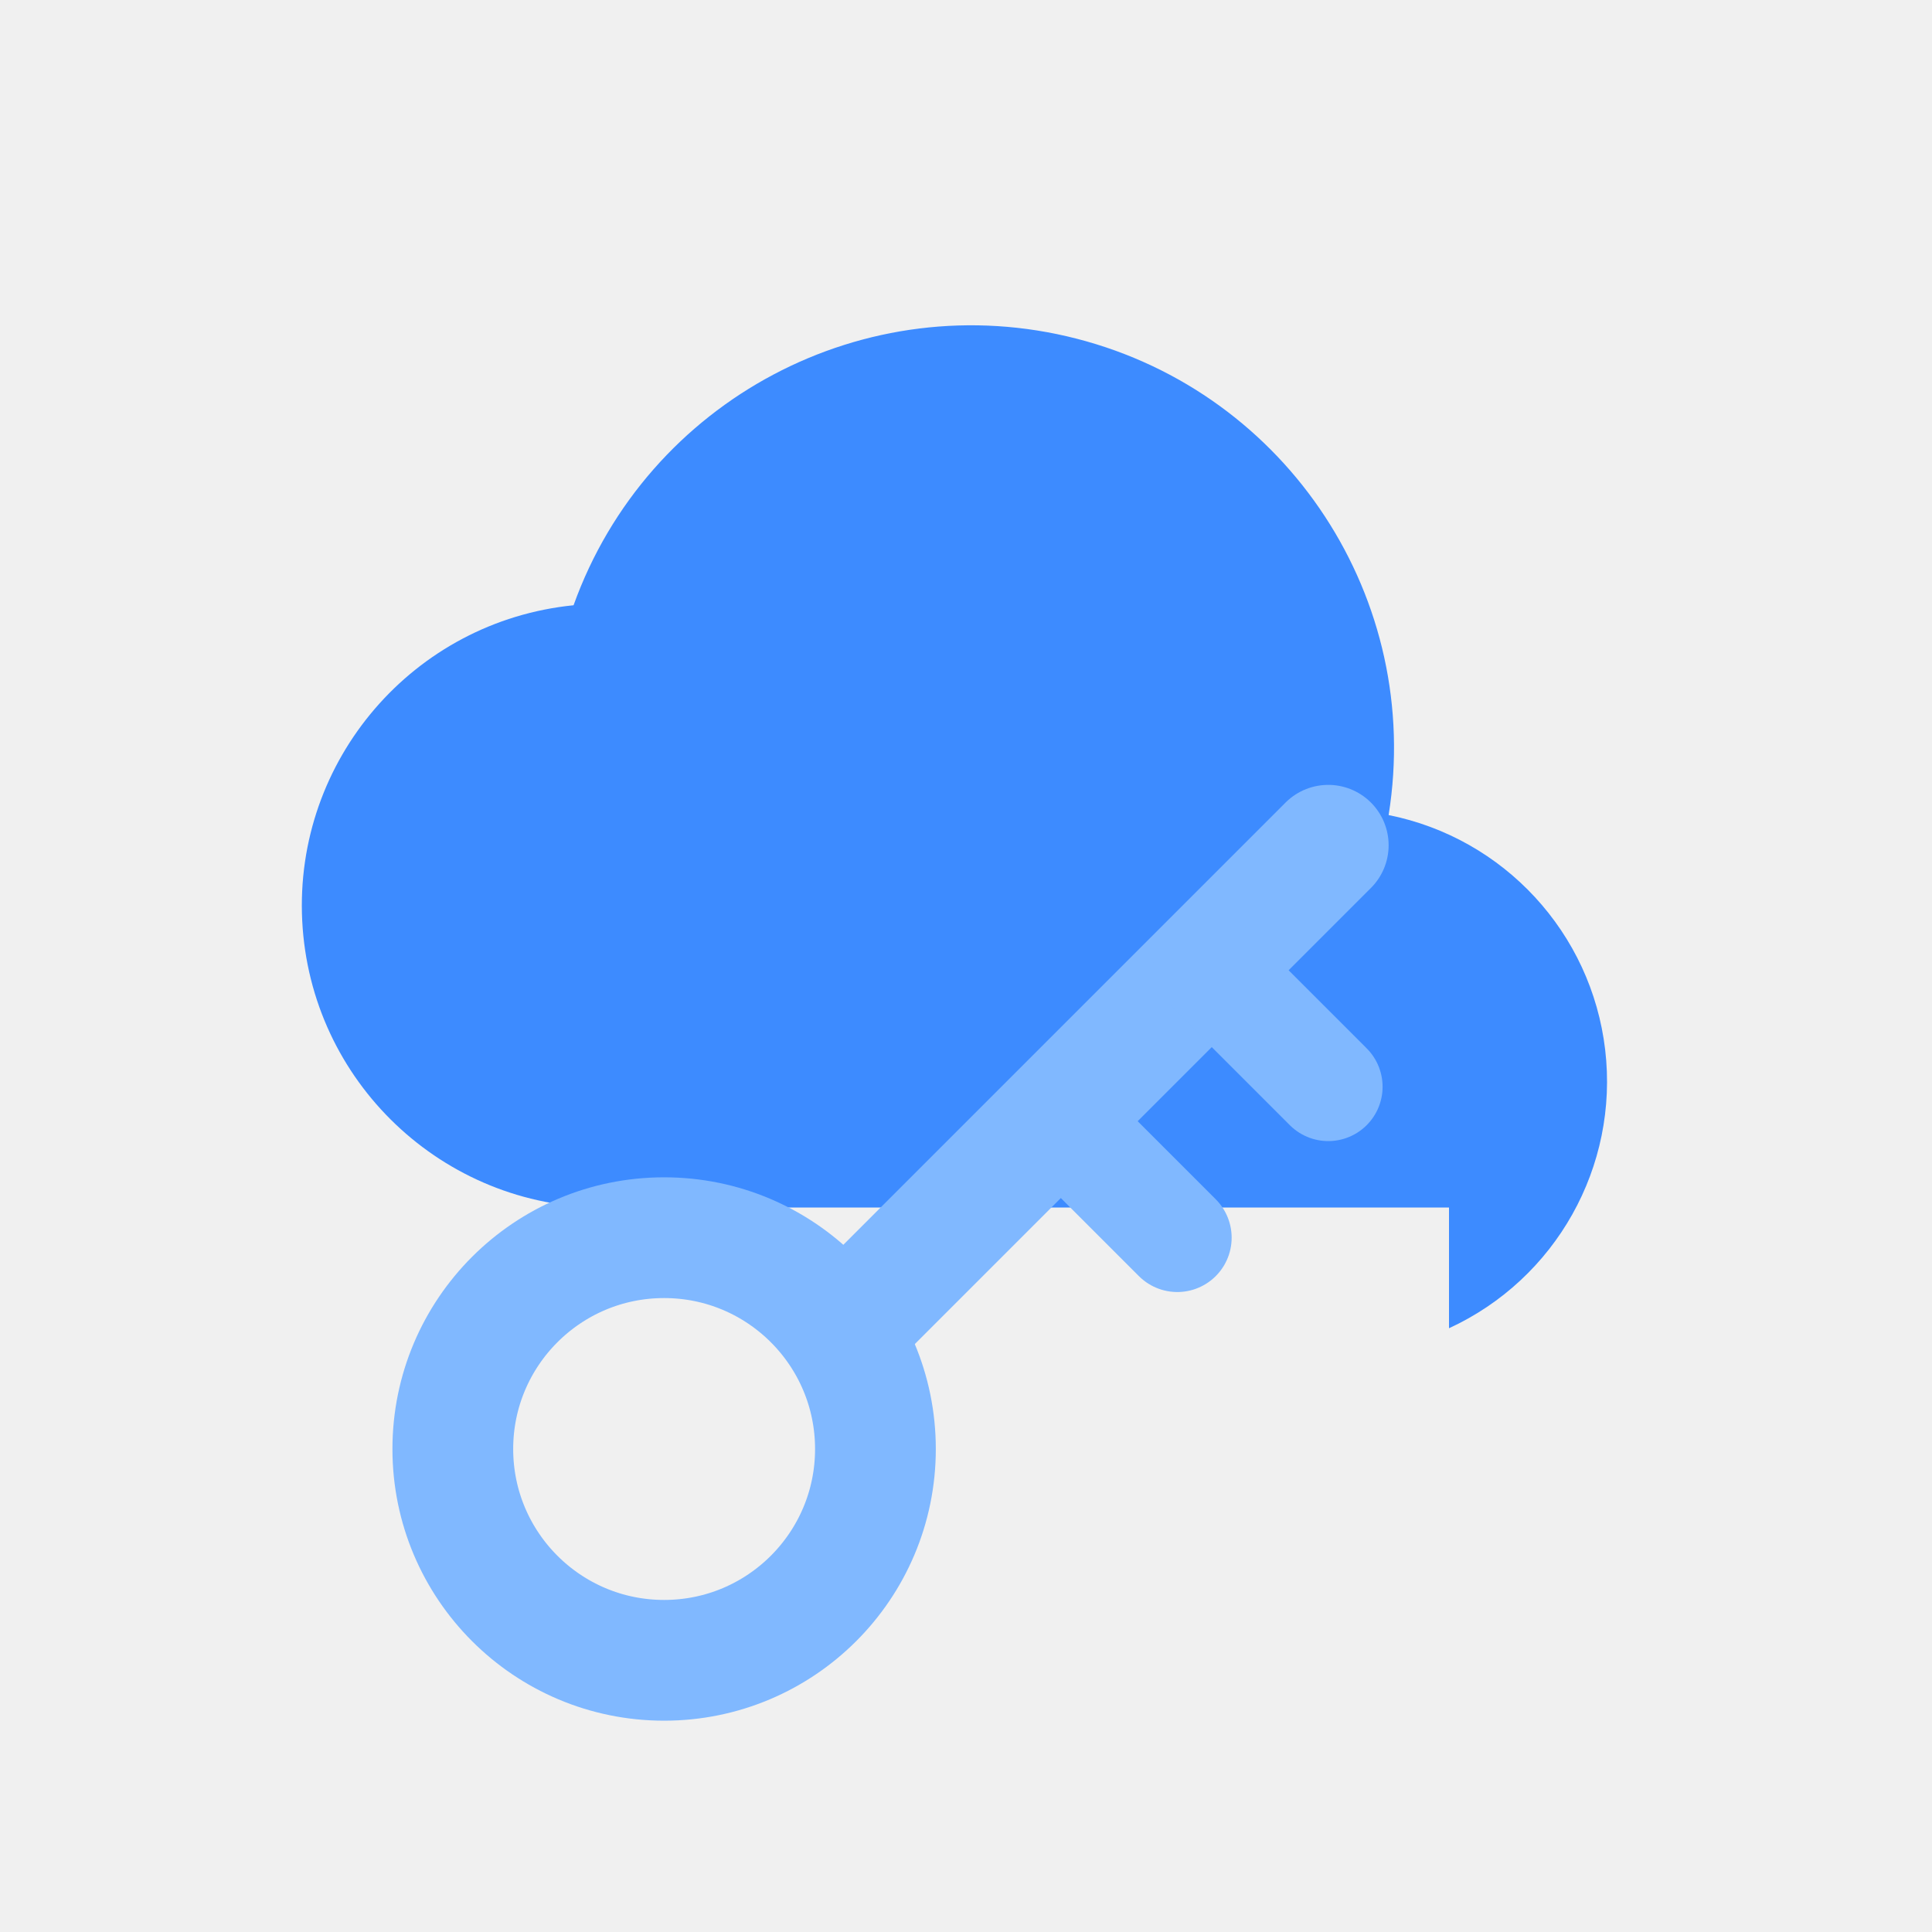
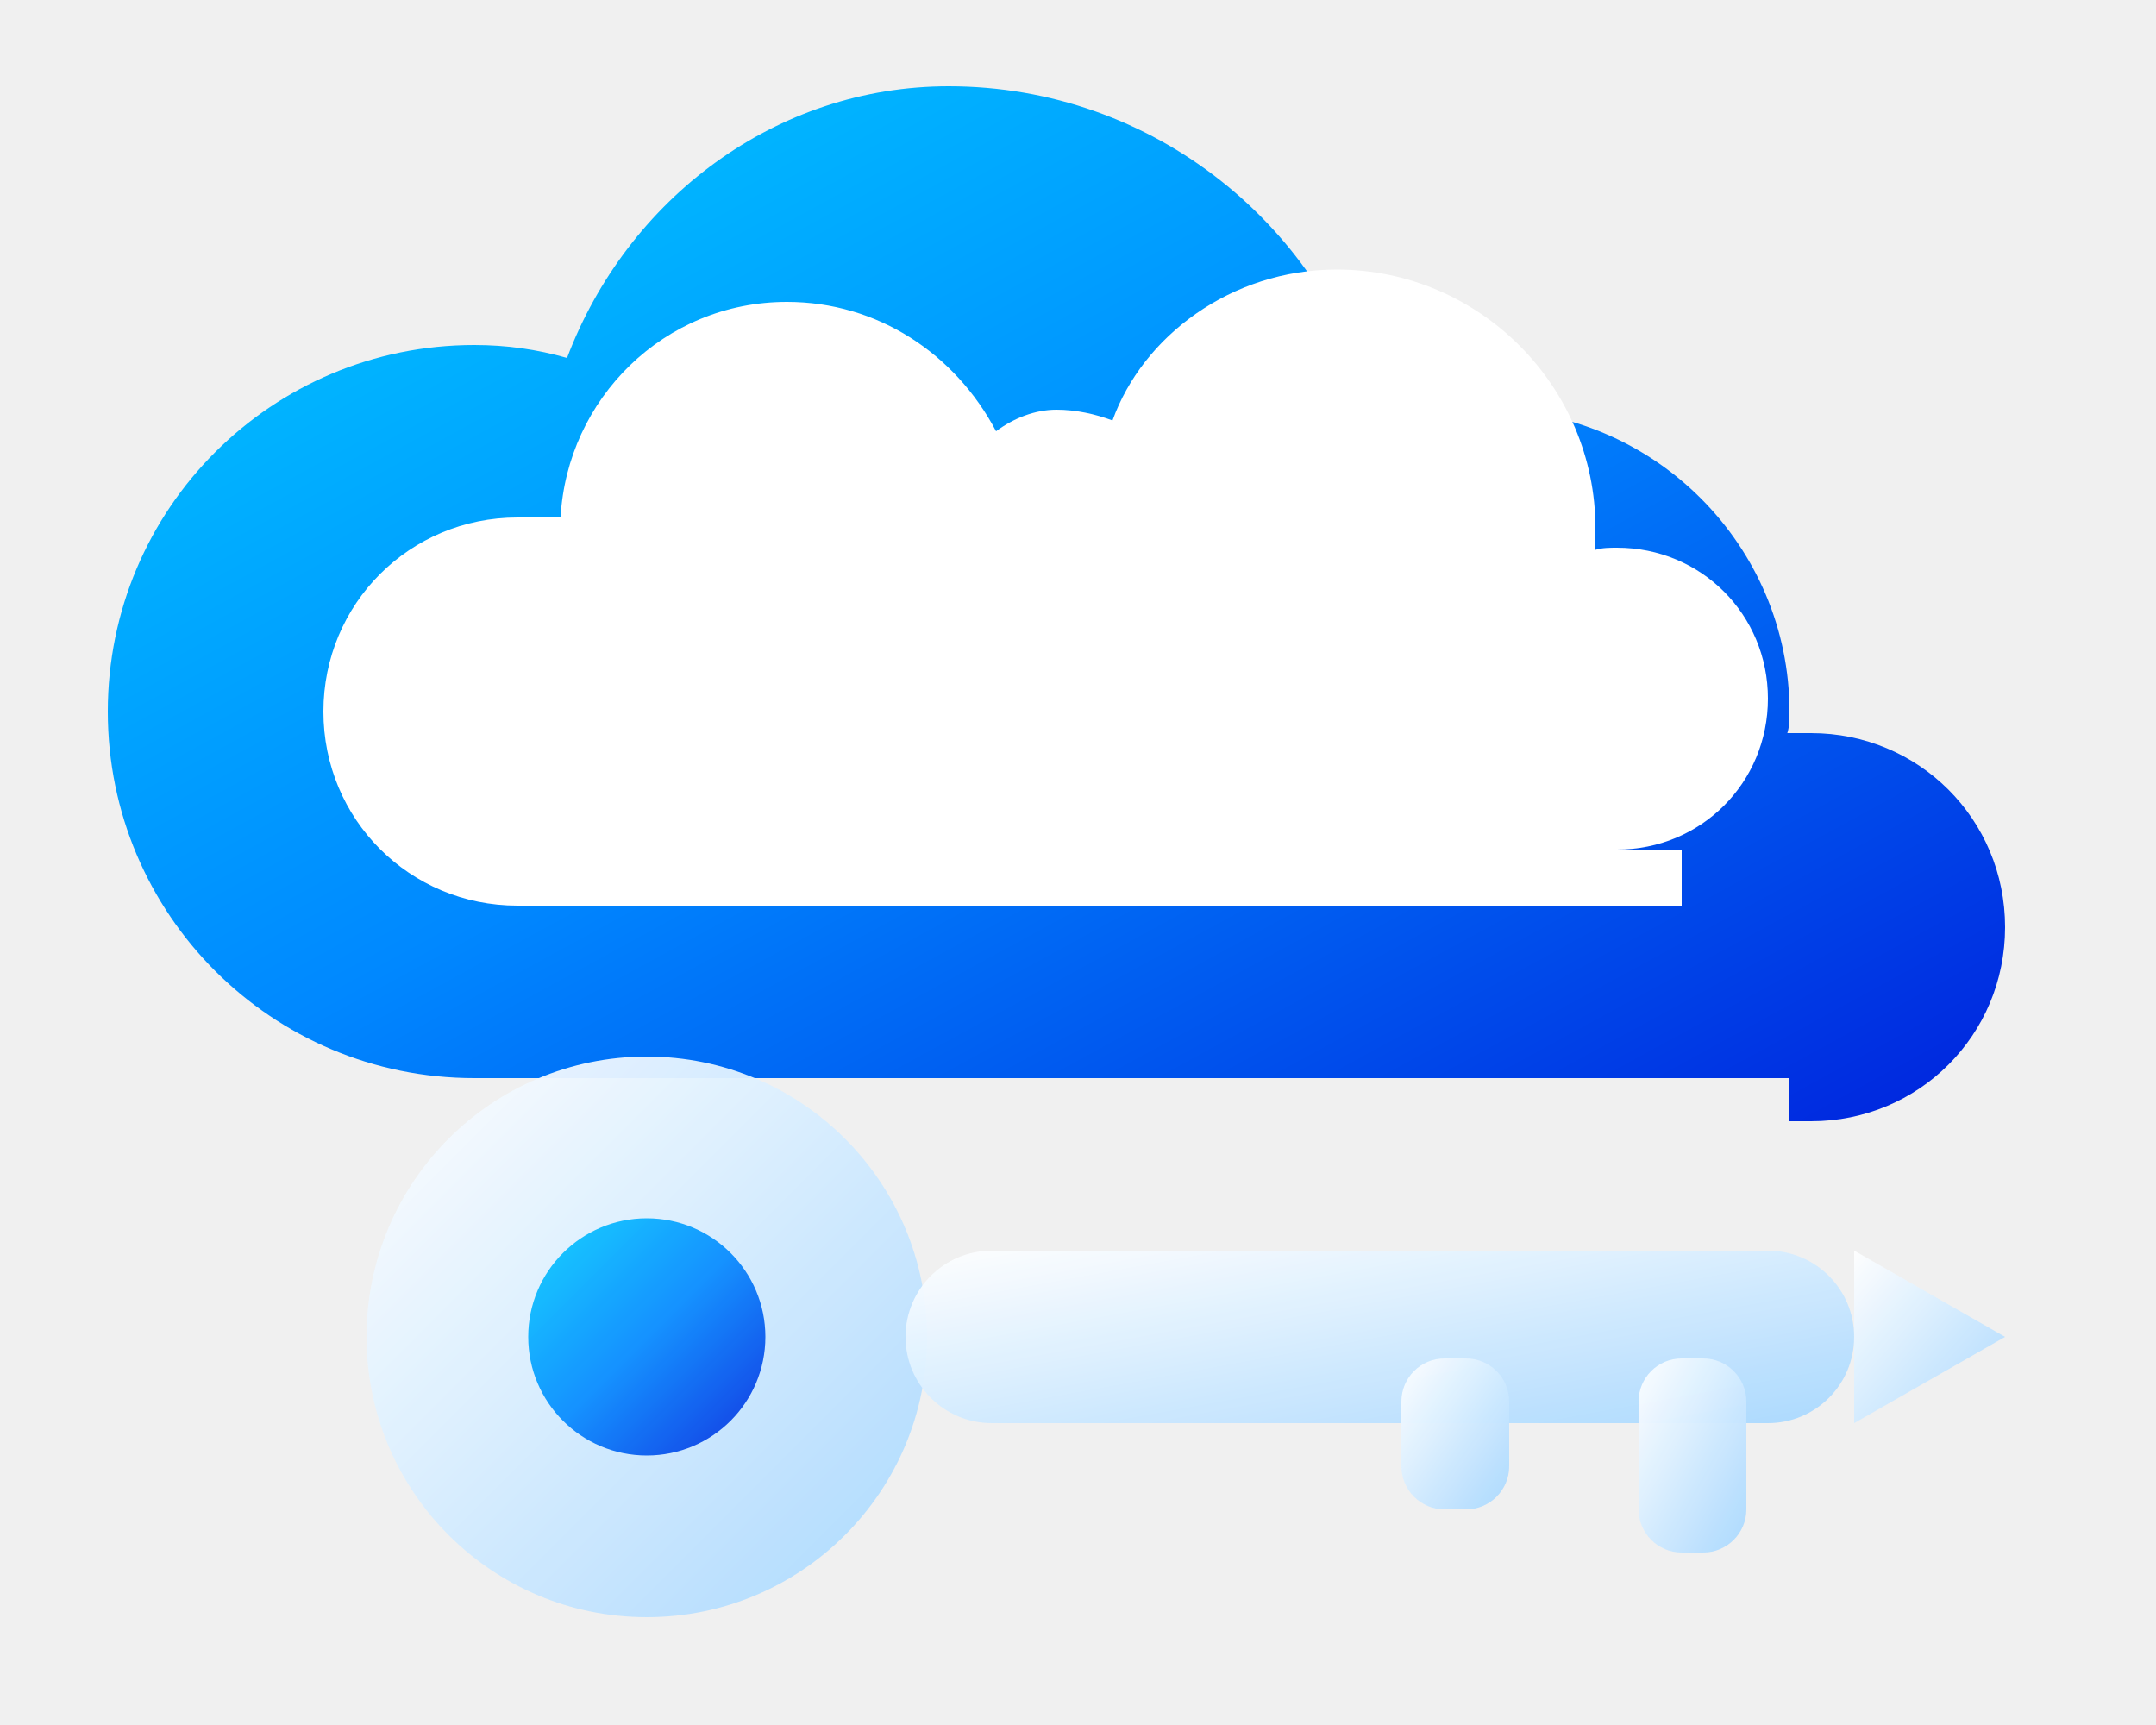
- <svg xmlns="http://www.w3.org/2000/svg" viewBox="0 0 32 32" fill="none">
-   <path d="M24 20H10a5 5 0 0 1-.5-9.975A7 7 0 0 1 23 13.5a4.5 4.5 0 0 1 1 8.5z" fill="#3d8bff" />
-   <circle cx="11" cy="24" r="3.5" stroke="#80b8ff" stroke-width="2" fill="none" />
-   <line x1="14.2" y1="21.8" x2="22" y2="14" stroke="#80b8ff" stroke-width="2" stroke-linecap="round" />
-   <line x1="20" y1="16" x2="22" y2="18" stroke="#80b8ff" stroke-width="1.8" stroke-linecap="round" />
-   <line x1="17.5" y1="18.5" x2="19.5" y2="20.5" stroke="#80b8ff" stroke-width="1.8" stroke-linecap="round" />
+ <svg xmlns="http://www.w3.org/2000/svg" viewBox="0 0 100 80">
+   <defs>
+     <linearGradient id="cg" x1="0" y1="0" x2="1" y2="1">
+       <stop offset="0%" stop-color="#00CFFF" />
+       <stop offset="50%" stop-color="#0088FF" />
+       <stop offset="100%" stop-color="#0022DD" />
+     </linearGradient>
+     <linearGradient id="kg" x1="0" y1="0" x2="1" y2="1">
+       <stop offset="0%" stop-color="#FFFFFF" />
+       <stop offset="100%" stop-color="#A8D8FF" />
+     </linearGradient>
+   </defs>
+   <path d="M83 50H22C12.6 50 5 42.4 5 33S12.6 16 22 16c1.5 0 2.9.2 4.3.6C29.1 9.2 36 4 44 4c9.5 0 17.5 6.5 19.8 15.4C65.2 19.1 67 19 69 19c7.7 0 14 6.3 14 14 0 .3 0 .7-.1 1H84c5 0 9 4 9 9s-4 9-9 9h-1z" fill="url(#cg)" />
+   <path d="M78 42H24c-5 0-9-4-9-9s4-9 9-9h2c.3-5.5 4.8-10 10.5-10 4.2 0 7.8 2.4 9.7 6C47 19.4 48 19 49 19c.9 0 1.8.2 2.6.5C53 15.6 57.1 12.5 62 12.5c6.6 0 12 5.4 12 12v1c.3-.1.7-.1 1-.1 3.9 0 7 3.1 7 7s-3.1 7-7 7h3z" fill="white" />
+   <ellipse cx="30" cy="62" rx="13" ry="13" fill="url(#kg)" opacity="0.95" />
+   <ellipse cx="30" cy="62" rx="5.5" ry="5.5" fill="url(#cg)" opacity="0.9" />
+   <rect x="42" y="58" width="44" height="8" rx="4" fill="url(#kg)" opacity="0.95" />
+   <rect x="76" y="63" width="5" height="9" rx="2" fill="url(#kg)" opacity="0.95" />
+   <rect x="65" y="63" width="5" height="7" rx="2" fill="url(#kg)" opacity="0.95" />
+   <path d="M86 58l7 4-7 4z" fill="url(#kg)" opacity="0.95" />
</svg>
